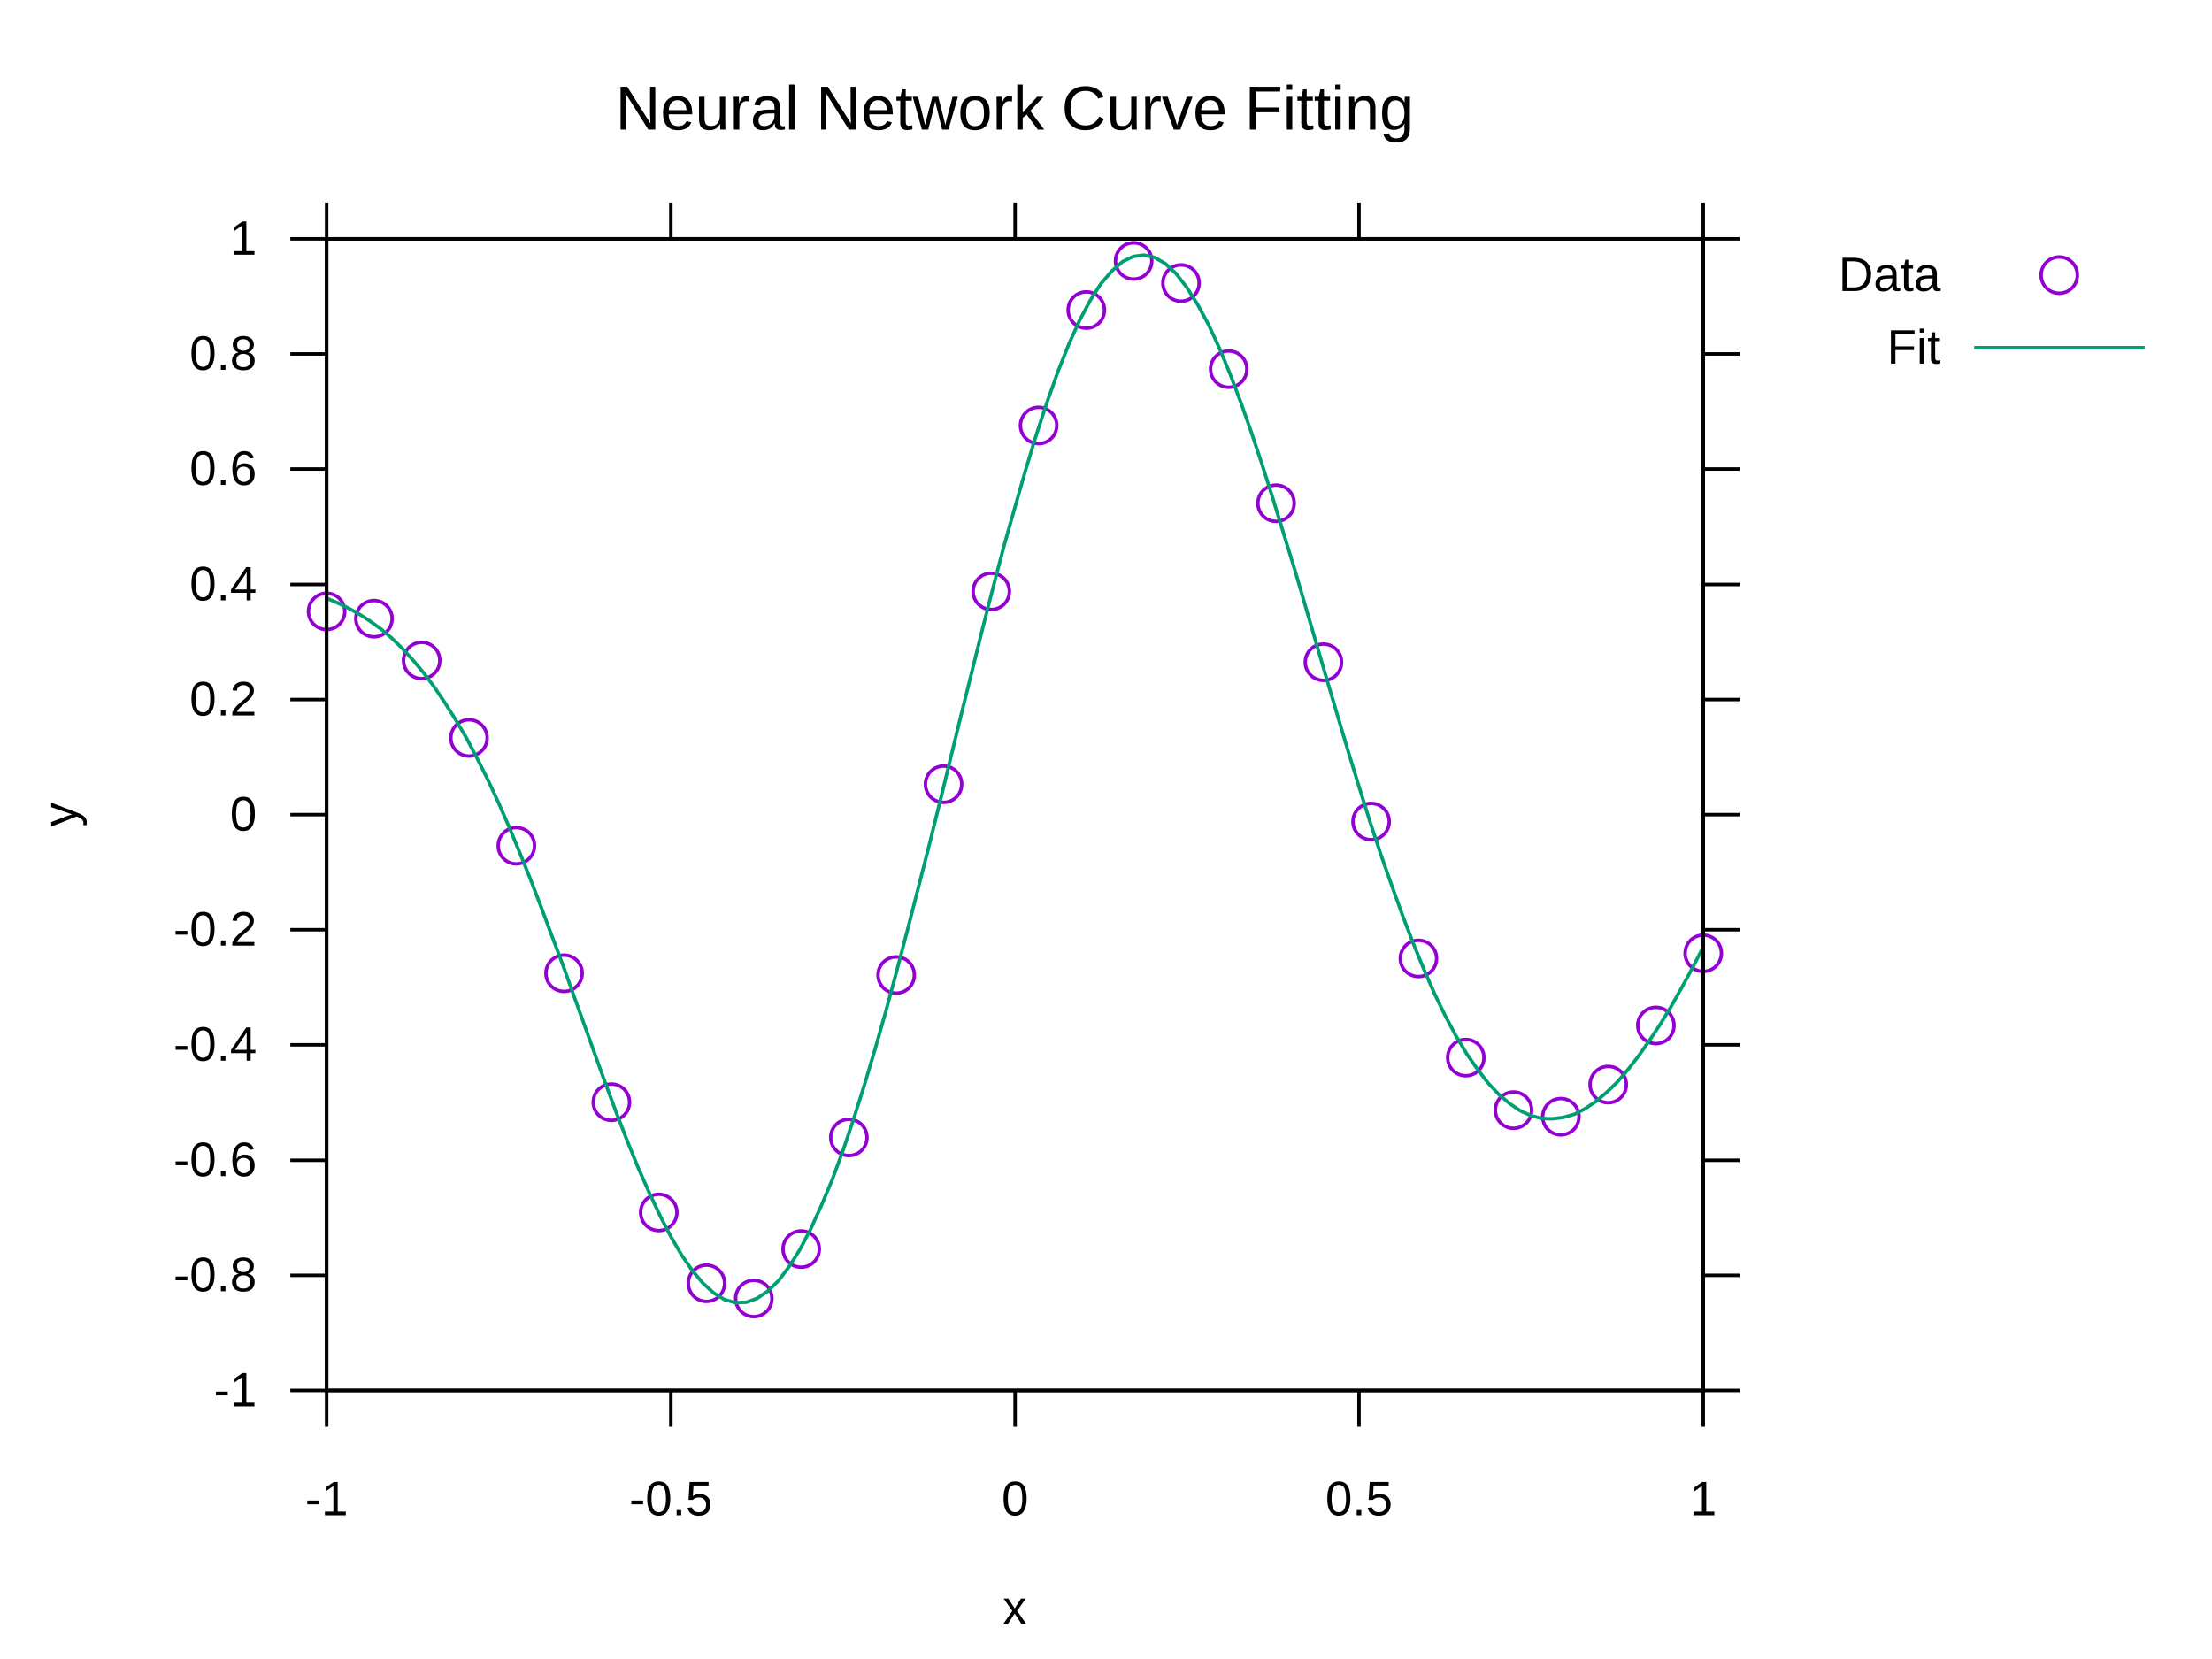
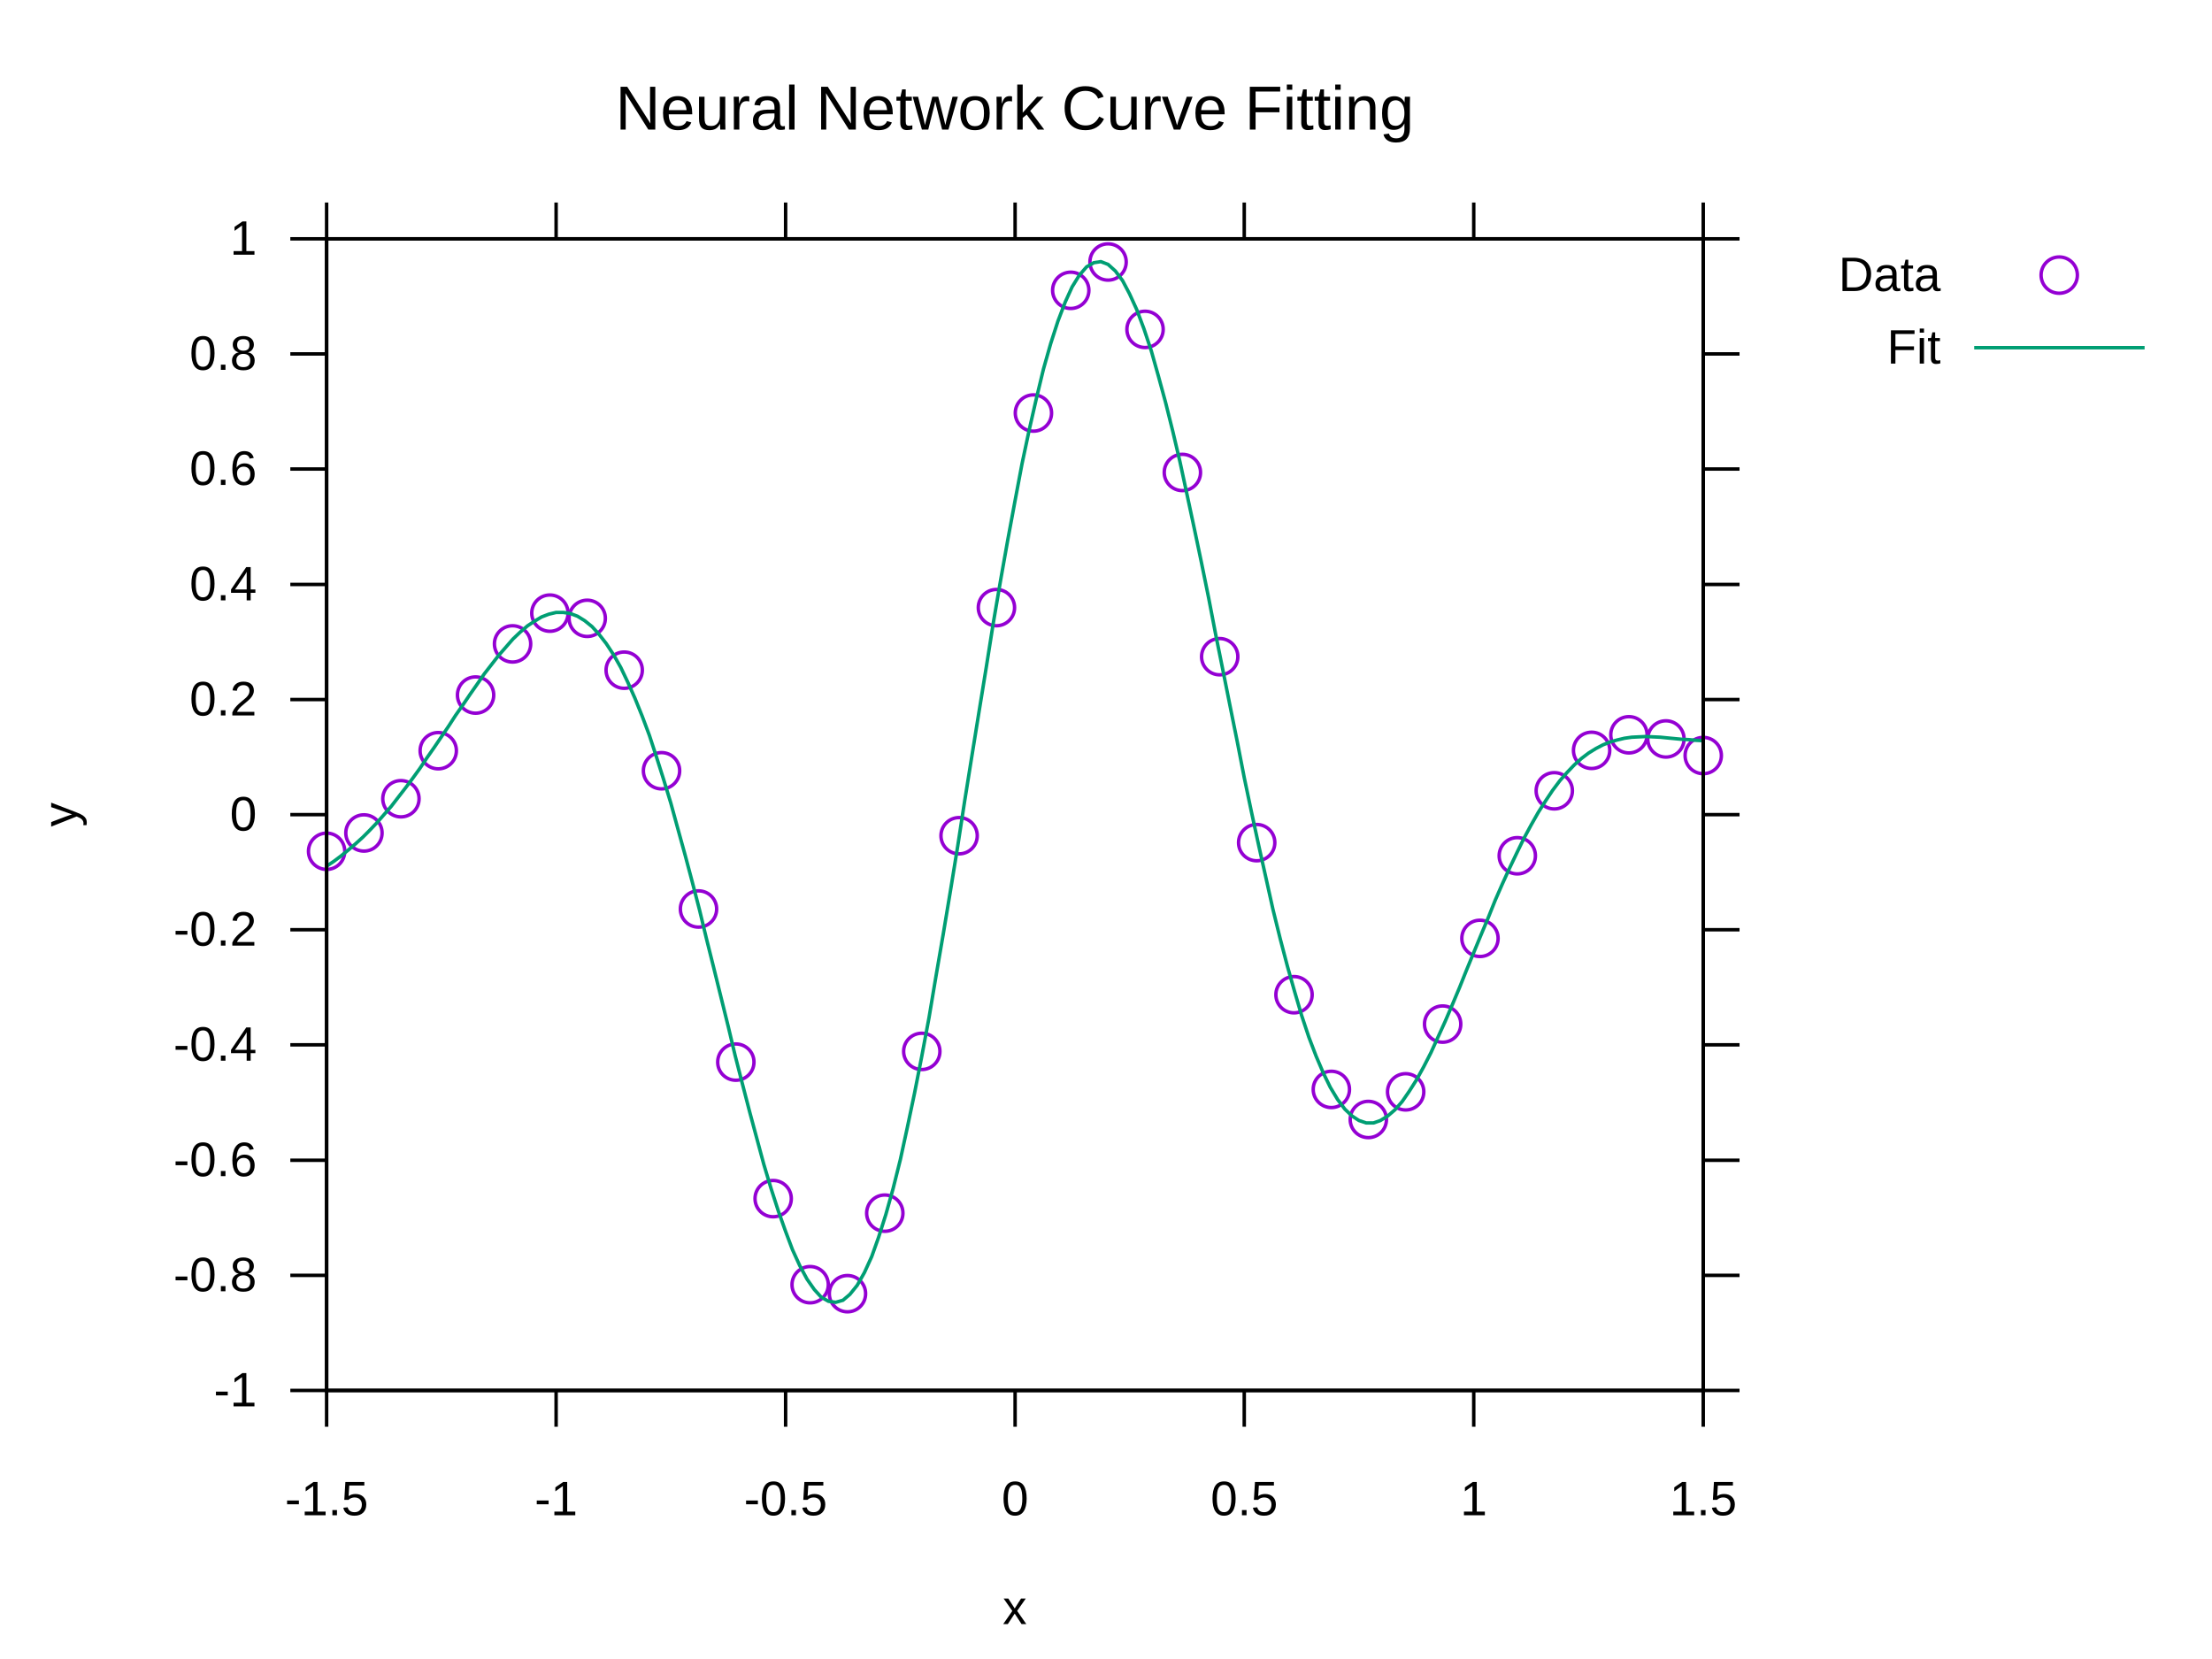
<svg xmlns="http://www.w3.org/2000/svg" xmlns:xlink="http://www.w3.org/1999/xlink" width="640" height="480" viewBox="0 0 640 480">
  <g id="gnuplot_canvas">
    <rect x="0" y="0" width="640" height="480" fill="#ffffff" />
    <defs>
      <circle id="gpDot" r="0.5" stroke-width="0.5" stroke="currentColor" />
      <path id="gpPt0" stroke-width="0.190" stroke="currentColor" d="M-1,0 h2 M0,-1 v2" />
      <path id="gpPt1" stroke-width="0.190" stroke="currentColor" d="M-1,-1 L1,1 M1,-1 L-1,1" />
      <path id="gpPt2" stroke-width="0.190" stroke="currentColor" d="M-1,0 L1,0 M0,-1 L0,1 M-1,-1 L1,1 M-1,1 L1,-1" />
      <rect id="gpPt3" stroke-width="0.190" stroke="currentColor" x="-1" y="-1" width="2" height="2" />
      <rect id="gpPt4" stroke-width="0.190" stroke="currentColor" fill="currentColor" x="-1" y="-1" width="2" height="2" />
      <circle id="gpPt5" stroke-width="0.190" stroke="currentColor" cx="0" cy="0" r="1" />
      <use xlink:href="#gpPt5" id="gpPt6" fill="currentColor" stroke="none" />
      <path id="gpPt7" stroke-width="0.190" stroke="currentColor" d="M0,-1.33 L-1.33,0.67 L1.33,0.67 z" />
      <use xlink:href="#gpPt7" id="gpPt8" fill="currentColor" stroke="none" />
      <use xlink:href="#gpPt7" id="gpPt9" stroke="currentColor" transform="rotate(180)" />
      <use xlink:href="#gpPt9" id="gpPt10" fill="currentColor" stroke="none" />
      <use xlink:href="#gpPt3" id="gpPt11" stroke="currentColor" transform="rotate(45)" />
      <use xlink:href="#gpPt11" id="gpPt12" fill="currentColor" stroke="none" />
      <path id="gpPt13" stroke-width="0.190" stroke="currentColor" d="M0,1.330 L1.265,0.411 L0.782,-1.067 L-0.782,-1.076 L-1.265,0.411 z" />
      <use xlink:href="#gpPt13" id="gpPt14" fill="currentColor" stroke="none" />
      <filter id="textbox" filterUnits="objectBoundingBox" x="0" y="0" height="1" width="1">
        <feFlood flood-color="#FFFFFF" flood-opacity="1" result="bgnd" />
        <feComposite in="SourceGraphic" in2="bgnd" operator="atop" />
      </filter>
      <filter id="greybox" filterUnits="objectBoundingBox" x="0" y="0" height="1" width="1">
        <feFlood flood-color="lightgrey" flood-opacity="1" result="grey" />
        <feComposite in="SourceGraphic" in2="grey" operator="atop" />
      </filter>
    </defs>
    <g fill="none" color="#FFFFFF" stroke="currentColor" stroke-width="1.00" stroke-linecap="butt" stroke-linejoin="miter">
</g>
    <g fill="none" color="black" stroke="currentColor" stroke-width="1.00" stroke-linecap="butt" stroke-linejoin="miter">
      <path stroke="black" d="M94.5,402.3 L84.0,402.3 M492.8,402.3 L503.3,402.3  " />
      <g transform="translate(74.3,406.9)" stroke="none" fill="black" font-family="Arial" font-size="14.00" text-anchor="end">
        <text>
          <tspan font-family="Arial">-1</tspan>
        </text>
      </g>
    </g>
    <g fill="none" color="black" stroke="currentColor" stroke-width="1.00" stroke-linecap="butt" stroke-linejoin="miter">
      <path stroke="black" d="M94.5,369.0 L84.0,369.0 M492.8,369.0 L503.3,369.0  " />
      <g transform="translate(74.3,373.6)" stroke="none" fill="black" font-family="Arial" font-size="14.00" text-anchor="end">
        <text>
          <tspan font-family="Arial">-0.8</tspan>
        </text>
      </g>
    </g>
    <g fill="none" color="black" stroke="currentColor" stroke-width="1.00" stroke-linecap="butt" stroke-linejoin="miter">
      <path stroke="black" d="M94.5,335.7 L84.0,335.7 M492.8,335.7 L503.3,335.7  " />
      <g transform="translate(74.3,340.3)" stroke="none" fill="black" font-family="Arial" font-size="14.00" text-anchor="end">
        <text>
          <tspan font-family="Arial">-0.6</tspan>
        </text>
      </g>
    </g>
    <g fill="none" color="black" stroke="currentColor" stroke-width="1.00" stroke-linecap="butt" stroke-linejoin="miter">
      <path stroke="black" d="M94.5,302.3 L84.0,302.3 M492.8,302.3 L503.3,302.3  " />
      <g transform="translate(74.3,306.9)" stroke="none" fill="black" font-family="Arial" font-size="14.00" text-anchor="end">
        <text>
          <tspan font-family="Arial">-0.4</tspan>
        </text>
      </g>
    </g>
    <g fill="none" color="black" stroke="currentColor" stroke-width="1.00" stroke-linecap="butt" stroke-linejoin="miter">
      <path stroke="black" d="M94.5,269.0 L84.0,269.0 M492.8,269.0 L503.3,269.0  " />
      <g transform="translate(74.3,273.6)" stroke="none" fill="black" font-family="Arial" font-size="14.00" text-anchor="end">
        <text>
          <tspan font-family="Arial">-0.2</tspan>
        </text>
      </g>
    </g>
    <g fill="none" color="black" stroke="currentColor" stroke-width="1.00" stroke-linecap="butt" stroke-linejoin="miter">
      <path stroke="black" d="M94.5,235.7 L84.0,235.7 M492.8,235.7 L503.3,235.7  " />
      <g transform="translate(74.3,240.3)" stroke="none" fill="black" font-family="Arial" font-size="14.00" text-anchor="end">
        <text>
          <tspan font-family="Arial"> 0</tspan>
        </text>
      </g>
    </g>
    <g fill="none" color="black" stroke="currentColor" stroke-width="1.00" stroke-linecap="butt" stroke-linejoin="miter">
      <path stroke="black" d="M94.5,202.4 L84.0,202.4 M492.8,202.4 L503.3,202.4  " />
      <g transform="translate(74.3,207.0)" stroke="none" fill="black" font-family="Arial" font-size="14.00" text-anchor="end">
        <text>
          <tspan font-family="Arial"> 0.2</tspan>
        </text>
      </g>
    </g>
    <g fill="none" color="black" stroke="currentColor" stroke-width="1.00" stroke-linecap="butt" stroke-linejoin="miter">
      <path stroke="black" d="M94.5,169.1 L84.0,169.1 M492.8,169.1 L503.3,169.1  " />
      <g transform="translate(74.3,173.7)" stroke="none" fill="black" font-family="Arial" font-size="14.00" text-anchor="end">
        <text>
          <tspan font-family="Arial"> 0.4</tspan>
        </text>
      </g>
    </g>
    <g fill="none" color="black" stroke="currentColor" stroke-width="1.00" stroke-linecap="butt" stroke-linejoin="miter">
      <path stroke="black" d="M94.5,135.7 L84.0,135.7 M492.8,135.7 L503.3,135.7  " />
      <g transform="translate(74.3,140.3)" stroke="none" fill="black" font-family="Arial" font-size="14.00" text-anchor="end">
        <text>
          <tspan font-family="Arial"> 0.6</tspan>
        </text>
      </g>
    </g>
    <g fill="none" color="black" stroke="currentColor" stroke-width="1.00" stroke-linecap="butt" stroke-linejoin="miter">
      <path stroke="black" d="M94.5,102.4 L84.0,102.4 M492.8,102.4 L503.3,102.4  " />
      <g transform="translate(74.3,107.0)" stroke="none" fill="black" font-family="Arial" font-size="14.00" text-anchor="end">
        <text>
          <tspan font-family="Arial"> 0.8</tspan>
        </text>
      </g>
    </g>
    <g fill="none" color="black" stroke="currentColor" stroke-width="1.00" stroke-linecap="butt" stroke-linejoin="miter">
      <path stroke="black" d="M94.5,69.1 L84.0,69.1 M492.8,69.1 L503.3,69.1  " />
      <g transform="translate(74.3,73.7)" stroke="none" fill="black" font-family="Arial" font-size="14.00" text-anchor="end">
        <text>
          <tspan font-family="Arial"> 1</tspan>
        </text>
      </g>
    </g>
    <g fill="none" color="black" stroke="currentColor" stroke-width="1.00" stroke-linecap="butt" stroke-linejoin="miter">
      <path stroke="black" d="M94.5,402.3 L94.5,412.8 M94.5,69.1 L94.5,58.6  " />
      <g transform="translate(94.5,438.4)" stroke="none" fill="black" font-family="Arial" font-size="14.00" text-anchor="middle">
        <text>
+           <tspan font-family="Arial">-1.5</tspan>
+         </text>
+       </g>
+     </g>
+     <g fill="none" color="black" stroke="currentColor" stroke-width="1.00" stroke-linecap="butt" stroke-linejoin="miter">
+       <path stroke="black" d="M160.9,402.3 L160.9,412.8 M160.9,69.1 L160.9,58.6  " />
+       <g transform="translate(160.9,438.4)" stroke="none" fill="black" font-family="Arial" font-size="14.00" text-anchor="middle">
+         <text>
          <tspan font-family="Arial">-1</tspan>
        </text>
      </g>
    </g>
    <g fill="none" color="black" stroke="currentColor" stroke-width="1.00" stroke-linecap="butt" stroke-linejoin="miter">
-       <path stroke="black" d="M194.1,402.3 L194.1,412.8 M194.1,69.1 L194.1,58.6  " />
-       <g transform="translate(194.1,438.4)" stroke="none" fill="black" font-family="Arial" font-size="14.00" text-anchor="middle">
+       <path stroke="black" d="M227.3,402.3 L227.3,412.8 M227.3,69.1 L227.3,58.6  " />
+       <g transform="translate(227.3,438.4)" stroke="none" fill="black" font-family="Arial" font-size="14.00" text-anchor="middle">
        <text>
          <tspan font-family="Arial">-0.5</tspan>
        </text>
      </g>
    </g>
    <g fill="none" color="black" stroke="currentColor" stroke-width="1.00" stroke-linecap="butt" stroke-linejoin="miter">
      <path stroke="black" d="M293.7,402.3 L293.7,412.8 M293.7,69.1 L293.7,58.6  " />
      <g transform="translate(293.7,438.4)" stroke="none" fill="black" font-family="Arial" font-size="14.00" text-anchor="middle">
        <text>
          <tspan font-family="Arial"> 0</tspan>
        </text>
      </g>
    </g>
    <g fill="none" color="black" stroke="currentColor" stroke-width="1.00" stroke-linecap="butt" stroke-linejoin="miter">
-       <path stroke="black" d="M393.2,402.3 L393.2,412.8 M393.2,69.1 L393.2,58.6  " />
-       <g transform="translate(393.2,438.4)" stroke="none" fill="black" font-family="Arial" font-size="14.00" text-anchor="middle">
+       <path stroke="black" d="M360.0,402.3 L360.0,412.8 M360.0,69.1 L360.0,58.6  " />
+       <g transform="translate(360.0,438.4)" stroke="none" fill="black" font-family="Arial" font-size="14.00" text-anchor="middle">
        <text>
          <tspan font-family="Arial"> 0.5</tspan>
+         </text>
+       </g>
+     </g>
+     <g fill="none" color="black" stroke="currentColor" stroke-width="1.00" stroke-linecap="butt" stroke-linejoin="miter">
+       <path stroke="black" d="M426.4,402.3 L426.4,412.8 M426.4,69.1 L426.4,58.6  " />
+       <g transform="translate(426.4,438.4)" stroke="none" fill="black" font-family="Arial" font-size="14.00" text-anchor="middle">
+         <text>
+           <tspan font-family="Arial"> 1</tspan>
        </text>
      </g>
    </g>
    <g fill="none" color="black" stroke="currentColor" stroke-width="1.00" stroke-linecap="butt" stroke-linejoin="miter">
      <path stroke="black" d="M492.8,402.3 L492.8,412.8 M492.8,69.1 L492.8,58.6  " />
      <g transform="translate(492.8,438.4)" stroke="none" fill="black" font-family="Arial" font-size="14.00" text-anchor="middle">
        <text>
-           <tspan font-family="Arial"> 1</tspan>
+           <tspan font-family="Arial"> 1.5</tspan>
        </text>
      </g>
    </g>
    <g fill="none" color="black" stroke="currentColor" stroke-width="1.00" stroke-linecap="butt" stroke-linejoin="miter">
</g>
    <g fill="none" color="black" stroke="currentColor" stroke-width="1.00" stroke-linecap="butt" stroke-linejoin="miter">
      <path stroke="black" d="M94.5,69.1 L94.5,402.3 L492.8,402.3 L492.8,69.1 L94.5,69.1 Z  " />
    </g>
    <g fill="none" color="black" stroke="currentColor" stroke-width="1.00" stroke-linecap="butt" stroke-linejoin="miter">
      <g transform="translate(22.2,235.7) rotate(270)" stroke="none" fill="black" font-family="Arial" font-size="14.00" text-anchor="middle">
        <text>
          <tspan font-family="Arial">y</tspan>
        </text>
      </g>
    </g>
    <g fill="none" color="black" stroke="currentColor" stroke-width="1.00" stroke-linecap="butt" stroke-linejoin="miter">
      <g transform="translate(293.6,469.9)" stroke="none" fill="black" font-family="Arial" font-size="14.00" text-anchor="middle">
        <text>
          <tspan font-family="Arial">x</tspan>
        </text>
      </g>
    </g>
    <g fill="none" color="black" stroke="currentColor" stroke-width="1.00" stroke-linecap="butt" stroke-linejoin="miter">
      <g transform="translate(293.6,37.5)" stroke="none" fill="black" font-family="Arial" font-size="18.00" text-anchor="middle">
        <text>
          <tspan font-family="Arial">Neural Network Curve Fitting</tspan>
        </text>
      </g>
    </g>
    <g fill="none" color="black" stroke="currentColor" stroke-width="1.00" stroke-linecap="butt" stroke-linejoin="miter">
</g>
    <g id="gnuplot_plot_1">
      <g fill="none" color="black" stroke="currentColor" stroke-width="1.00" stroke-linecap="butt" stroke-linejoin="miter">
        <g transform="translate(561.5,84.2)" stroke="none" fill="black" font-family="Arial" font-size="14.00" text-anchor="end">
          <text>
            <tspan font-family="Arial">Data</tspan>
          </text>
        </g>
      </g>
      <g fill="none" color="black" stroke="currentColor" stroke-width="1.00" stroke-linecap="butt" stroke-linejoin="miter">
-         <use xlink:href="#gpPt5" transform="translate(94.5,176.9) scale(5.25)" color="rgb(148,   0, 211)" />
-         <use xlink:href="#gpPt5" transform="translate(108.2,179.0) scale(5.25)" color="rgb(148,   0, 211)" />
-         <use xlink:href="#gpPt5" transform="translate(122.0,191.1) scale(5.25)" color="rgb(148,   0, 211)" />
-         <use xlink:href="#gpPt5" transform="translate(135.7,213.5) scale(5.25)" color="rgb(148,   0, 211)" />
-         <use xlink:href="#gpPt5" transform="translate(149.4,244.7) scale(5.25)" color="rgb(148,   0, 211)" />
-         <use xlink:href="#gpPt5" transform="translate(163.2,281.6) scale(5.25)" color="rgb(148,   0, 211)" />
-         <use xlink:href="#gpPt5" transform="translate(176.9,318.9) scale(5.25)" color="rgb(148,   0, 211)" />
-         <use xlink:href="#gpPt5" transform="translate(190.6,350.8) scale(5.25)" color="rgb(148,   0, 211)" />
-         <use xlink:href="#gpPt5" transform="translate(204.4,371.3) scale(5.25)" color="rgb(148,   0, 211)" />
-         <use xlink:href="#gpPt5" transform="translate(218.1,375.7) scale(5.25)" color="rgb(148,   0, 211)" />
-         <use xlink:href="#gpPt5" transform="translate(231.8,361.4) scale(5.25)" color="rgb(148,   0, 211)" />
-         <use xlink:href="#gpPt5" transform="translate(245.6,329.1) scale(5.25)" color="rgb(148,   0, 211)" />
-         <use xlink:href="#gpPt5" transform="translate(259.3,282.1) scale(5.25)" color="rgb(148,   0, 211)" />
-         <use xlink:href="#gpPt5" transform="translate(273.0,226.9) scale(5.25)" color="rgb(148,   0, 211)" />
-         <use xlink:href="#gpPt5" transform="translate(286.8,171.1) scale(5.25)" color="rgb(148,   0, 211)" />
-         <use xlink:href="#gpPt5" transform="translate(300.5,123.1) scale(5.25)" color="rgb(148,   0, 211)" />
-         <use xlink:href="#gpPt5" transform="translate(314.3,89.7) scale(5.25)" color="rgb(148,   0, 211)" />
-         <use xlink:href="#gpPt5" transform="translate(328.0,75.5) scale(5.25)" color="rgb(148,   0, 211)" />
-         <use xlink:href="#gpPt5" transform="translate(341.7,81.9) scale(5.25)" color="rgb(148,   0, 211)" />
-         <use xlink:href="#gpPt5" transform="translate(355.5,106.8) scale(5.25)" color="rgb(148,   0, 211)" />
-         <use xlink:href="#gpPt5" transform="translate(369.2,145.6) scale(5.25)" color="rgb(148,   0, 211)" />
-         <use xlink:href="#gpPt5" transform="translate(382.9,191.6) scale(5.25)" color="rgb(148,   0, 211)" />
-         <use xlink:href="#gpPt5" transform="translate(396.7,237.7) scale(5.25)" color="rgb(148,   0, 211)" />
-         <use xlink:href="#gpPt5" transform="translate(410.4,277.3) scale(5.25)" color="rgb(148,   0, 211)" />
-         <use xlink:href="#gpPt5" transform="translate(424.1,306.0) scale(5.25)" color="rgb(148,   0, 211)" />
-         <use xlink:href="#gpPt5" transform="translate(437.9,321.2) scale(5.25)" color="rgb(148,   0, 211)" />
-         <use xlink:href="#gpPt5" transform="translate(451.6,323.1) scale(5.25)" color="rgb(148,   0, 211)" />
-         <use xlink:href="#gpPt5" transform="translate(465.3,313.8) scale(5.25)" color="rgb(148,   0, 211)" />
-         <use xlink:href="#gpPt5" transform="translate(479.1,296.7) scale(5.25)" color="rgb(148,   0, 211)" />
-         <use xlink:href="#gpPt5" transform="translate(492.8,275.8) scale(5.25)" color="rgb(148,   0, 211)" />
+         <use xlink:href="#gpPt5" transform="translate(94.5,246.3) scale(5.25)" color="rgb(148,   0, 211)" />
+         <use xlink:href="#gpPt5" transform="translate(105.3,241.0) scale(5.25)" color="rgb(148,   0, 211)" />
+         <use xlink:href="#gpPt5" transform="translate(116.0,231.1) scale(5.25)" color="rgb(148,   0, 211)" />
+         <use xlink:href="#gpPt5" transform="translate(126.8,217.2) scale(5.25)" color="rgb(148,   0, 211)" />
+         <use xlink:href="#gpPt5" transform="translate(137.6,201.1) scale(5.25)" color="rgb(148,   0, 211)" />
+         <use xlink:href="#gpPt5" transform="translate(148.3,186.3) scale(5.25)" color="rgb(148,   0, 211)" />
+         <use xlink:href="#gpPt5" transform="translate(159.1,177.4) scale(5.25)" color="rgb(148,   0, 211)" />
+         <use xlink:href="#gpPt5" transform="translate(169.9,178.9) scale(5.25)" color="rgb(148,   0, 211)" />
+         <use xlink:href="#gpPt5" transform="translate(180.6,193.9) scale(5.25)" color="rgb(148,   0, 211)" />
+         <use xlink:href="#gpPt5" transform="translate(191.4,223.0) scale(5.25)" color="rgb(148,   0, 211)" />
+         <use xlink:href="#gpPt5" transform="translate(202.1,263.0) scale(5.25)" color="rgb(148,   0, 211)" />
+         <use xlink:href="#gpPt5" transform="translate(212.9,307.3) scale(5.25)" color="rgb(148,   0, 211)" />
+         <use xlink:href="#gpPt5" transform="translate(223.7,346.8) scale(5.25)" color="rgb(148,   0, 211)" />
+         <use xlink:href="#gpPt5" transform="translate(234.4,371.7) scale(5.25)" color="rgb(148,   0, 211)" />
+         <use xlink:href="#gpPt5" transform="translate(245.2,374.3) scale(5.25)" color="rgb(148,   0, 211)" />
+         <use xlink:href="#gpPt5" transform="translate(256.0,351.0) scale(5.25)" color="rgb(148,   0, 211)" />
+         <use xlink:href="#gpPt5" transform="translate(266.7,304.2) scale(5.25)" color="rgb(148,   0, 211)" />
+         <use xlink:href="#gpPt5" transform="translate(277.5,241.8) scale(5.25)" color="rgb(148,   0, 211)" />
+         <use xlink:href="#gpPt5" transform="translate(288.3,175.8) scale(5.25)" color="rgb(148,   0, 211)" />
+         <use xlink:href="#gpPt5" transform="translate(299.0,119.5) scale(5.25)" color="rgb(148,   0, 211)" />
+         <use xlink:href="#gpPt5" transform="translate(309.8,84.0) scale(5.25)" color="rgb(148,   0, 211)" />
+         <use xlink:href="#gpPt5" transform="translate(320.6,75.8) scale(5.25)" color="rgb(148,   0, 211)" />
+         <use xlink:href="#gpPt5" transform="translate(331.3,95.3) scale(5.25)" color="rgb(148,   0, 211)" />
+         <use xlink:href="#gpPt5" transform="translate(342.1,136.7) scale(5.25)" color="rgb(148,   0, 211)" />
+         <use xlink:href="#gpPt5" transform="translate(352.9,190.0) scale(5.25)" color="rgb(148,   0, 211)" />
+         <use xlink:href="#gpPt5" transform="translate(363.6,243.8) scale(5.25)" color="rgb(148,   0, 211)" />
+         <use xlink:href="#gpPt5" transform="translate(374.4,287.8) scale(5.25)" color="rgb(148,   0, 211)" />
+         <use xlink:href="#gpPt5" transform="translate(385.2,315.2) scale(5.25)" color="rgb(148,   0, 211)" />
+         <use xlink:href="#gpPt5" transform="translate(395.9,323.9) scale(5.25)" color="rgb(148,   0, 211)" />
+         <use xlink:href="#gpPt5" transform="translate(406.7,315.9) scale(5.25)" color="rgb(148,   0, 211)" />
+         <use xlink:href="#gpPt5" transform="translate(417.4,296.3) scale(5.25)" color="rgb(148,   0, 211)" />
+         <use xlink:href="#gpPt5" transform="translate(428.2,271.5) scale(5.25)" color="rgb(148,   0, 211)" />
+         <use xlink:href="#gpPt5" transform="translate(439.0,247.6) scale(5.25)" color="rgb(148,   0, 211)" />
+         <use xlink:href="#gpPt5" transform="translate(449.7,228.8) scale(5.25)" color="rgb(148,   0, 211)" />
+         <use xlink:href="#gpPt5" transform="translate(460.5,217.1) scale(5.25)" color="rgb(148,   0, 211)" />
+         <use xlink:href="#gpPt5" transform="translate(471.3,212.6) scale(5.25)" color="rgb(148,   0, 211)" />
+         <use xlink:href="#gpPt5" transform="translate(482.0,213.8) scale(5.25)" color="rgb(148,   0, 211)" />
+         <use xlink:href="#gpPt5" transform="translate(492.8,218.6) scale(5.25)" color="rgb(148,   0, 211)" />
        <use xlink:href="#gpPt5" transform="translate(595.8,79.6) scale(5.25)" color="rgb(148,   0, 211)" />
      </g>
    </g>
    <g id="gnuplot_plot_2">
      <g fill="none" color="black" stroke="currentColor" stroke-width="1.00" stroke-linecap="butt" stroke-linejoin="miter">
        <g transform="translate(561.5,105.2)" stroke="none" fill="black" font-family="Arial" font-size="14.00" text-anchor="end">
          <text>
            <tspan font-family="Arial">Fit</tspan>
          </text>
        </g>
      </g>
      <g fill="none" color="black" stroke="currentColor" stroke-width="1.00" stroke-linecap="butt" stroke-linejoin="miter">
-         <path stroke="rgb(  0, 158, 115)" d="M571.2,100.6 L620.5,100.6 M94.5,173.1 L97.6,174.4 L100.7,175.9 L103.8,177.6 L106.9,179.6 L110.1,181.9   L113.2,184.5 L116.3,187.5 L119.4,190.9 L122.5,194.6 L125.6,198.7 L128.7,203.3 L131.8,208.2 L135.0,213.6   L138.1,219.5 L141.2,225.7 L144.3,232.4 L147.4,239.5 L150.5,247.0 L153.6,254.7 L156.7,262.8 L159.8,271.1   L163.0,279.6 L166.1,288.3 L169.2,296.9 L172.3,305.5 L175.4,314.1 L178.5,322.4 L181.6,330.4 L184.7,338.0   L187.9,345.2 L191.0,351.8 L194.1,357.8 L197.2,363.1 L200.3,367.6 L203.4,371.3 L206.5,374.1 L209.6,376.0   L212.7,376.9 L215.9,376.8 L219.0,375.7 L222.1,373.6 L225.2,370.6 L228.3,366.5 L231.4,361.6 L234.5,355.7   L237.6,348.9 L240.8,341.3 L243.9,332.9 L247.0,323.7 L250.1,313.9 L253.2,303.5 L256.3,292.6 L259.4,281.1   L262.5,269.3 L265.6,257.2 L268.8,244.7 L271.9,232.2 L275.0,219.5 L278.1,206.8 L281.2,194.3 L284.3,181.8   L287.4,169.7 L290.5,157.9 L293.7,146.6 L296.8,135.8 L299.9,125.6 L303.0,116.2 L306.1,107.5 L309.2,99.7   L312.3,92.8 L315.4,87.0 L318.5,82.1 L321.7,78.4 L324.8,75.7 L327.9,74.2 L331.0,73.8 L334.1,74.5   L337.2,76.3 L340.3,79.2 L343.4,83.2 L346.5,88.1 L349.7,94.0 L352.8,100.7 L355.9,108.2 L359.0,116.4   L362.1,125.2 L365.2,134.5 L368.3,144.3 L371.4,154.4 L374.6,164.8 L377.7,175.4 L380.8,186.0 L383.9,196.6   L387.0,207.1 L390.1,217.5 L393.2,227.6 L396.3,237.5 L399.4,246.9 L402.6,256.0 L405.7,264.6 L408.8,272.7   L411.9,280.3 L415.0,287.4 L418.1,293.8 L421.2,299.6 L424.3,304.8 L427.5,309.4 L430.6,313.4 L433.7,316.7   L436.8,319.3 L439.9,321.4 L443.0,322.8 L446.1,323.6 L449.2,323.7 L452.3,323.3 L455.5,322.4 L458.6,320.8   L461.7,318.7 L464.8,316.1 L467.9,313.1 L471.0,309.5 L474.1,305.5 L477.2,301.1 L480.4,296.3 L483.5,291.2   L486.6,285.7 L489.7,280.0 L492.8,274.0  " />
+         <path stroke="rgb(  0, 158, 115)" d="M571.2,100.6 L620.5,100.6 M94.5,250.6 L96.6,249.2 L98.6,247.7 L100.7,246.0 L102.8,244.2 L104.9,242.3   L106.9,240.3 L109.0,238.1 L111.1,235.7 L113.2,233.3 L115.2,230.7 L117.3,228.0 L119.4,225.2 L121.5,222.3   L123.5,219.3 L125.6,216.3 L127.7,213.2 L129.8,210.1 L131.8,207.0 L133.9,204.0 L136.0,200.9 L138.1,197.9   L140.1,195.0 L142.2,192.3 L144.3,189.6 L146.4,187.2 L148.4,184.9 L150.5,182.9 L152.6,181.1 L154.7,179.7   L156.7,178.5 L158.8,177.7 L160.9,177.2 L163.0,177.2 L165.0,177.5 L167.1,178.3 L169.2,179.6 L171.3,181.3   L173.3,183.5 L175.4,186.2 L177.5,189.4 L179.6,193.1 L181.6,197.3 L183.7,202.0 L185.8,207.2 L187.9,212.8   L189.9,218.9 L192.0,225.5 L194.1,232.4 L196.1,239.7 L198.2,247.3 L200.3,255.2 L202.4,263.3 L204.4,271.6   L206.5,280.0 L208.6,288.5 L210.7,297.0 L212.7,305.4 L214.8,313.6 L216.9,321.7 L219.0,329.5 L221.0,336.9   L223.1,343.9 L225.2,350.4 L227.3,356.3 L229.3,361.6 L231.4,366.2 L233.5,370.1 L235.6,373.1 L237.6,375.3   L239.7,376.5 L241.8,376.8 L243.9,376.2 L245.9,374.5 L248.0,371.9 L250.1,368.2 L252.2,363.6 L254.2,358.0   L256.3,351.4 L258.4,343.9 L260.5,335.5 L262.5,326.3 L264.6,316.3 L266.7,305.6 L268.8,294.4 L270.8,282.5   L272.9,270.3 L275.0,257.7 L277.1,244.8 L279.1,231.8 L281.2,218.7 L283.3,205.7 L285.4,192.8 L287.4,180.2   L289.5,167.9 L291.6,156.1 L293.7,144.8 L295.7,134.2 L297.8,124.3 L299.9,115.1 L301.9,106.8 L304.0,99.4   L306.1,92.9 L308.2,87.4 L310.2,83.0 L312.3,79.6 L314.4,77.2 L316.5,76.0 L318.5,75.7 L320.6,76.5   L322.7,78.4 L324.8,81.2 L326.8,85.0 L328.9,89.6 L331.0,95.2 L333.1,101.5 L335.1,108.6 L337.2,116.3   L339.3,124.7 L341.4,133.6 L343.4,142.9 L345.5,152.7 L347.6,162.7 L349.7,173.0 L351.7,183.4 L353.8,193.8   L355.9,204.3 L358.0,214.7 L360.0,225.0 L362.1,235.0 L364.2,244.7 L366.3,254.1 L368.3,263.1 L370.4,271.6   L372.5,279.6 L374.6,287.0 L376.6,293.8 L378.7,300.1 L380.8,305.6 L382.9,310.5 L384.9,314.6 L387.0,318.1   L389.1,320.9 L391.2,322.9 L393.2,324.2 L395.3,324.9 L397.4,324.9 L399.4,324.2 L401.5,322.9 L403.6,321.1   L405.7,318.7 L407.7,315.8 L409.8,312.5 L411.9,308.7 L414.0,304.6 L416.0,300.2 L418.1,295.6 L420.2,290.7   L422.3,285.7 L424.3,280.7 L426.4,275.6 L428.5,270.5 L430.6,265.5 L432.6,260.5 L434.7,255.7 L436.8,251.1   L438.9,246.7 L440.9,242.6 L443.0,238.7 L445.1,235.0 L447.2,231.7 L449.2,228.7 L451.3,225.9 L453.4,223.5   L455.5,221.3 L457.5,219.5 L459.6,217.9 L461.7,216.6 L463.8,215.5 L465.8,214.7 L467.9,214.1 L470.0,213.6   L472.1,213.3 L474.1,213.2 L476.2,213.1 L478.3,213.2 L480.4,213.3 L482.4,213.5 L484.5,213.7 L486.6,213.9   L488.7,214.0 L490.7,214.2 L492.8,214.3  " />
      </g>
    </g>
    <g fill="none" color="#FFFFFF" stroke="rgb(  0, 158, 115)" stroke-width="2.00" stroke-linecap="butt" stroke-linejoin="miter">
</g>
    <g fill="none" color="black" stroke="currentColor" stroke-width="2.00" stroke-linecap="butt" stroke-linejoin="miter">
</g>
    <g fill="none" color="black" stroke="black" stroke-width="1.00" stroke-linecap="butt" stroke-linejoin="miter">
</g>
    <g fill="none" color="black" stroke="currentColor" stroke-width="1.00" stroke-linecap="butt" stroke-linejoin="miter">
      <path stroke="black" d="M94.5,69.1 L94.5,402.3 L492.8,402.3 L492.8,69.1 L94.5,69.1 Z  " />
    </g>
    <g fill="none" color="black" stroke="currentColor" stroke-width="1.00" stroke-linecap="butt" stroke-linejoin="miter">
</g>
  </g>
</svg>
